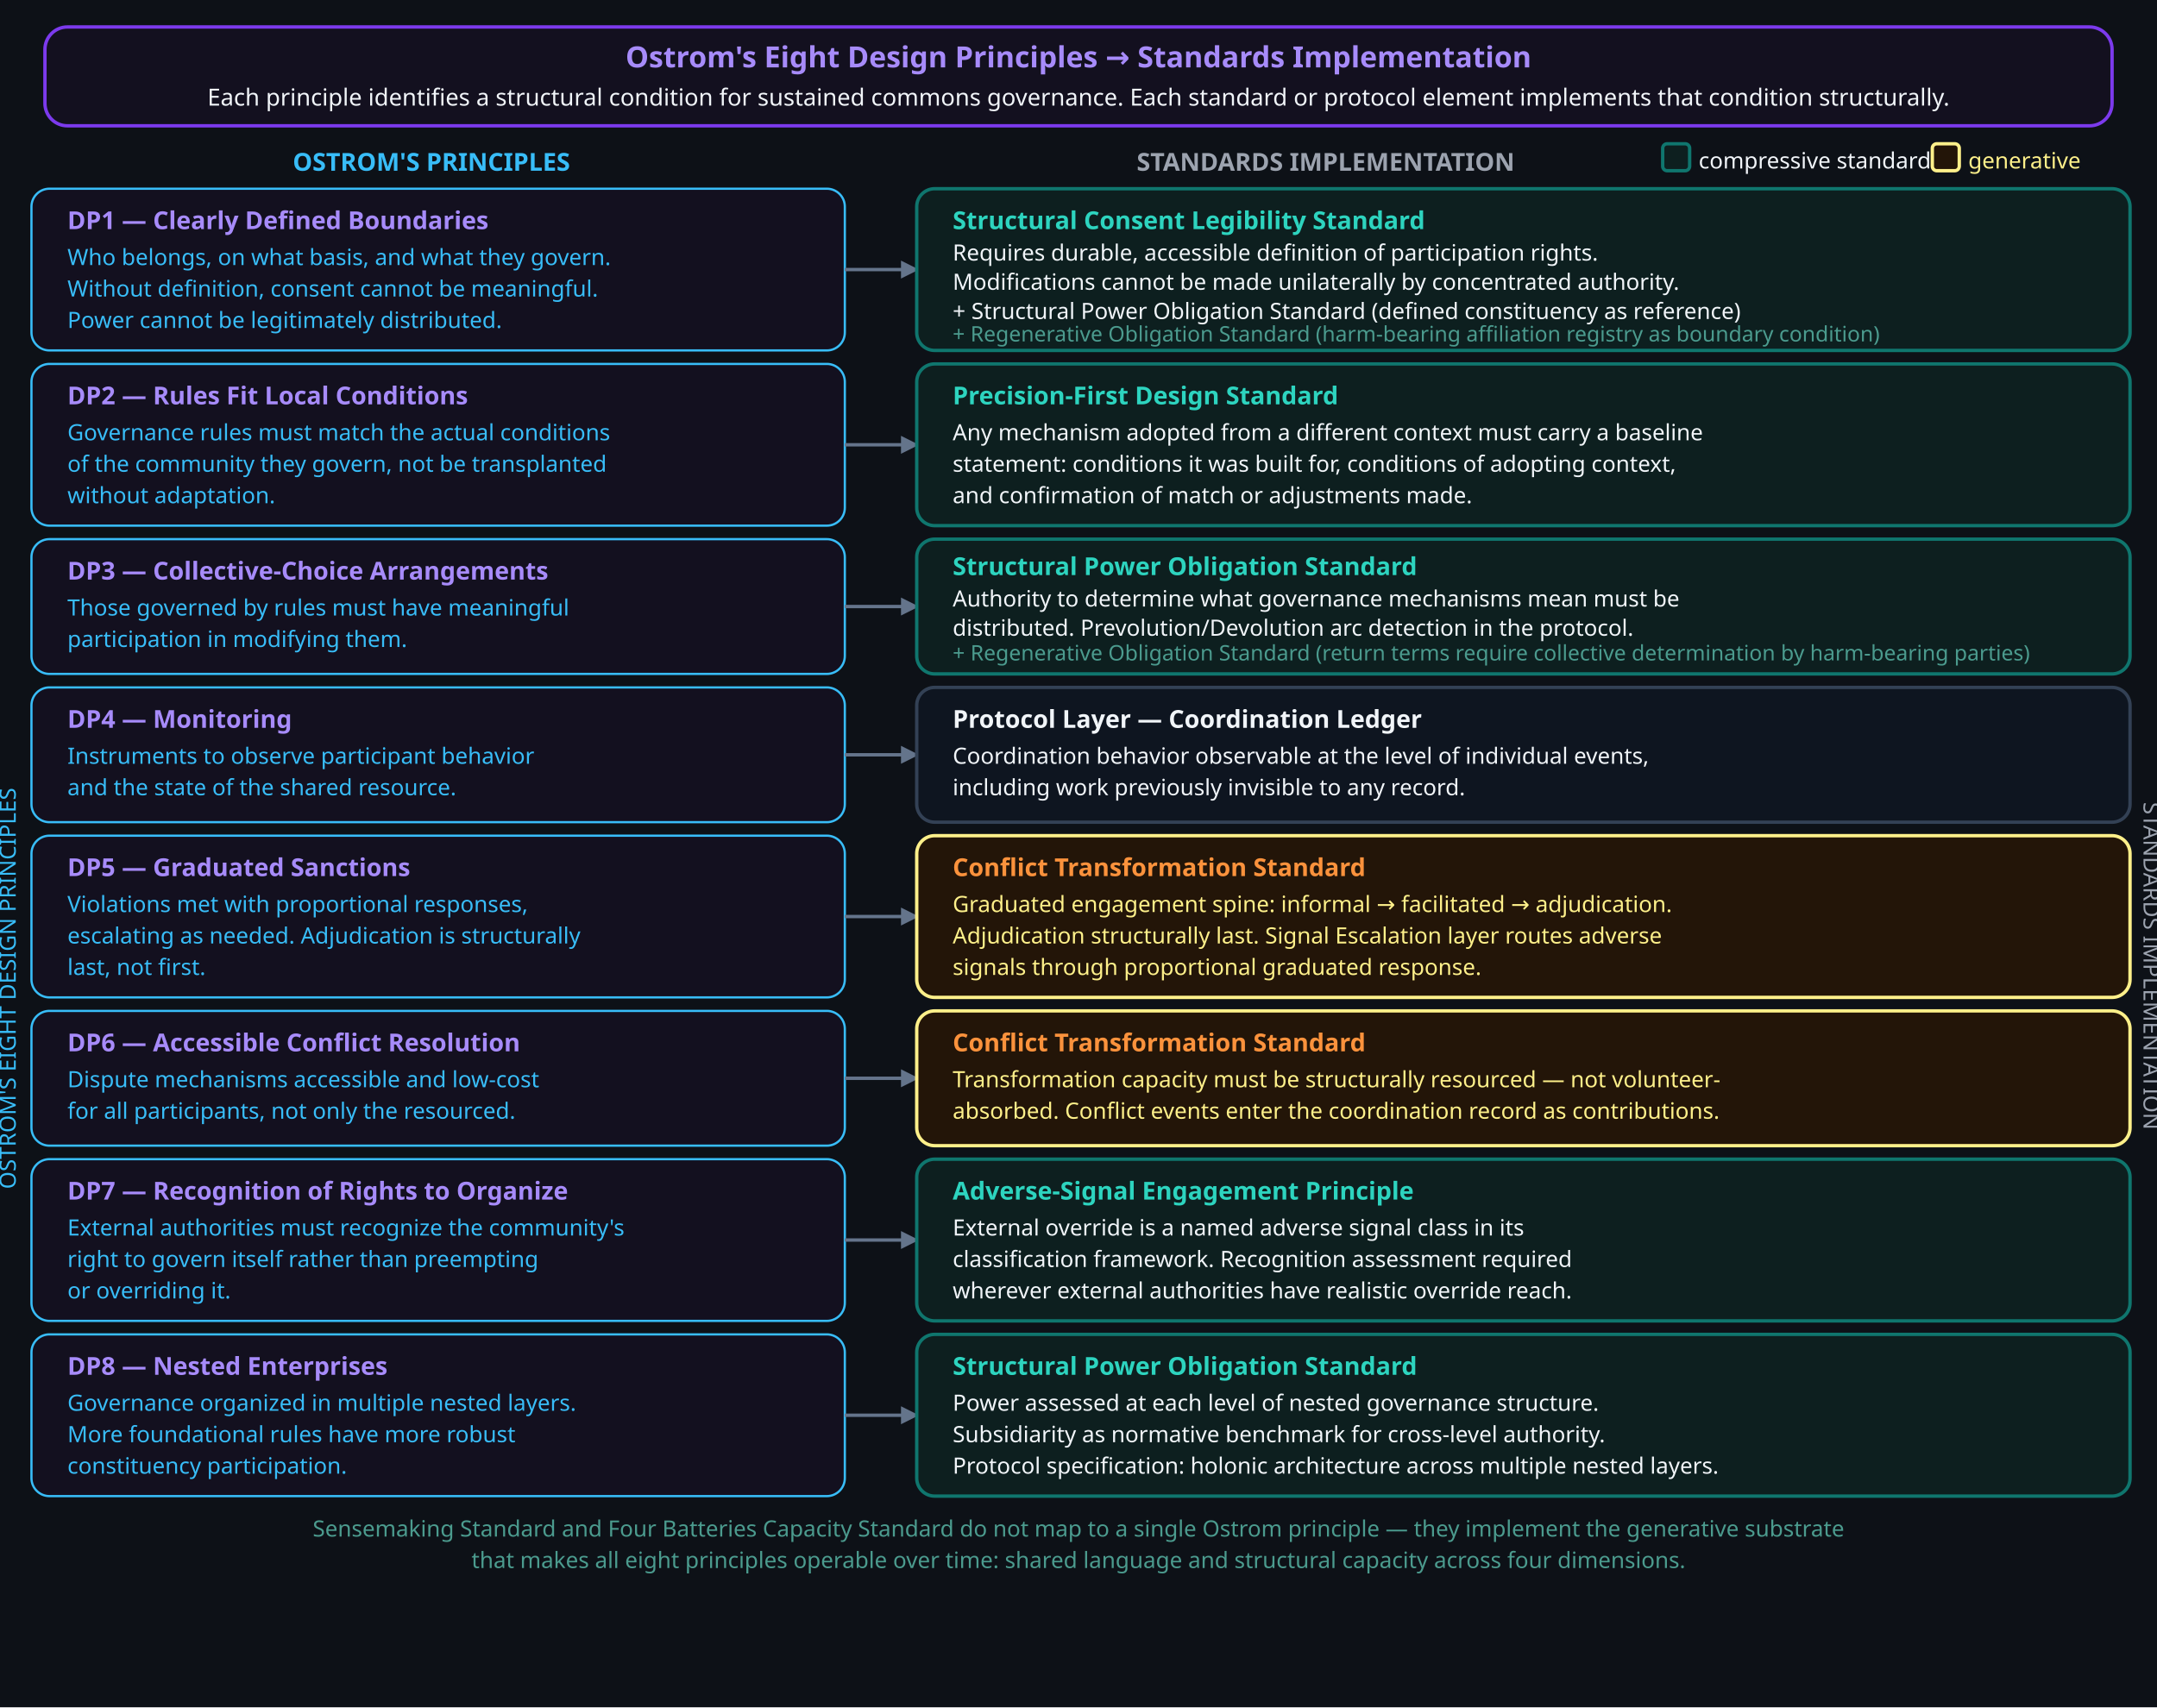
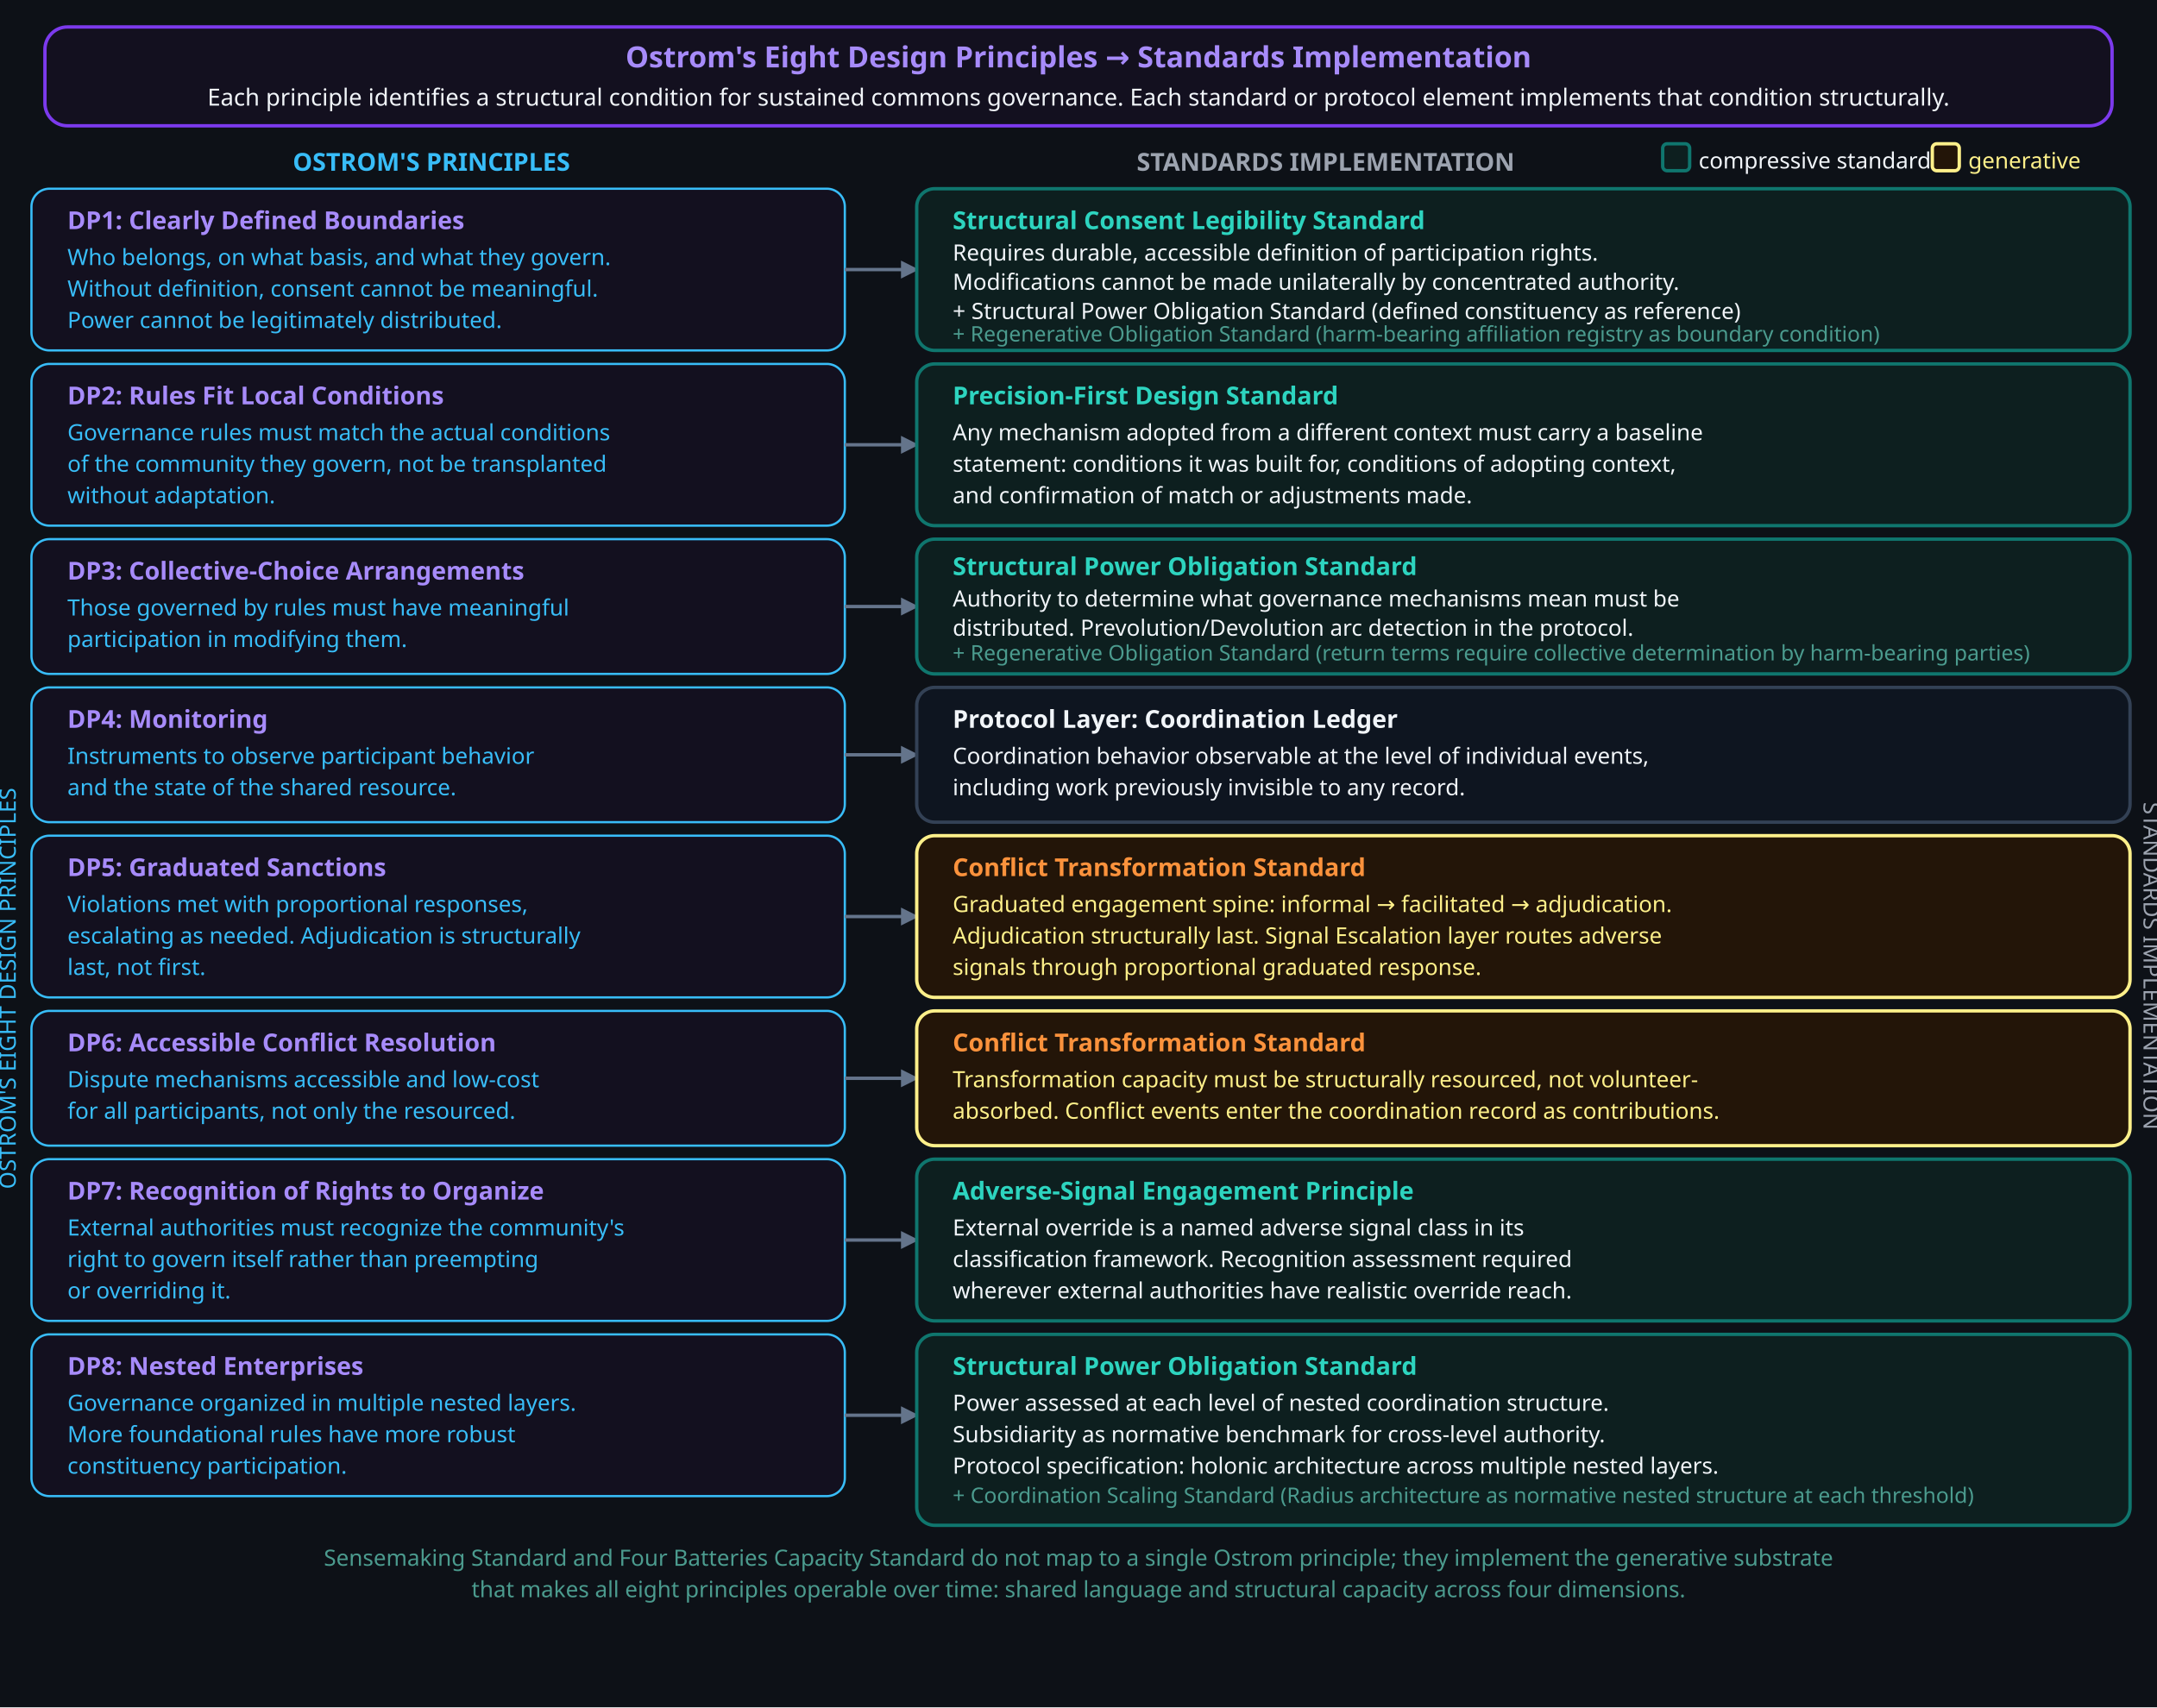
<svg xmlns="http://www.w3.org/2000/svg" width="960" height="760">
  <rect width="960" height="760" fill="#0d1117" />
  <rect x="20" y="12" width="920" height="44" rx="10" fill="#13101f" stroke="#7c3aed" stroke-width="1.5" />
  <text x="480" y="30" fill="#a78bfa" font-size="13" font-weight="bold" font-family="system-ui,sans-serif" text-anchor="middle">Ostrom's Eight Design Principles → Standards Implementation</text>
  <text x="480" y="47" fill="#f1f5f9" font-size="10.5" font-family="system-ui,sans-serif" text-anchor="middle">Each principle identifies a structural condition for sustained commons governance. Each standard or protocol element implements that condition structurally.</text>
  <text x="192" y="76" fill="#38bdf8" font-size="11" font-weight="bold" font-family="system-ui,sans-serif" text-anchor="middle">OSTROM'S PRINCIPLES</text>
  <text x="590" y="76" fill="#9ca3af" font-size="11" font-weight="bold" font-family="system-ui,sans-serif" text-anchor="middle">STANDARDS IMPLEMENTATION</text>
  <rect x="740" y="64" width="12" height="12" rx="2" fill="#0d1f1f" stroke="#0f766e" stroke-width="1.5" />
  <text x="756" y="75" fill="#f1f5f9" font-size="10" font-family="system-ui,sans-serif">compressive standard</text>
  <rect x="860" y="64" width="12" height="12" rx="2" fill="#231508" stroke="#fef08a" stroke-width="1.5" />
  <text x="876" y="75" fill="#fef08a" font-size="10" font-family="system-ui,sans-serif">generative</text>
  <rect x="14" y="84" width="362" height="72" rx="8" fill="#13101f" stroke="#38bdf8" stroke-width="1" />
-   <text x="30" y="102" fill="#a78bfa" font-size="11" font-weight="bold" font-family="system-ui,sans-serif">DP1 — Clearly Defined Boundaries</text>
+   <text x="30" y="102" fill="#a78bfa" font-size="11" font-weight="bold" font-family="system-ui,sans-serif">DP1: Clearly Defined Boundaries</text>
  <text x="30" y="118" fill="#38bdf8" font-size="10" font-family="system-ui,sans-serif">Who belongs, on what basis, and what they govern.</text>
  <text x="30" y="132" fill="#38bdf8" font-size="10" font-family="system-ui,sans-serif">Without definition, consent cannot be meaningful.</text>
  <text x="30" y="146" fill="#38bdf8" font-size="10" font-family="system-ui,sans-serif">Power cannot be legitimately distributed.</text>
  <line x1="376" y1="120" x2="404" y2="120" stroke="#64748b" stroke-width="1.5" />
  <polygon points="401,116 409,120 401,124" fill="#64748b" />
  <rect x="408" y="84" width="540" height="72" rx="8" fill="#0d1f1f" stroke="#0f766e" stroke-width="1.5" />
  <text x="424" y="102" fill="#2dd4bf" font-size="11" font-weight="bold" font-family="system-ui,sans-serif">Structural Consent Legibility Standard</text>
  <text x="424" y="116" fill="#f1f5f9" font-size="10" font-family="system-ui,sans-serif">Requires durable, accessible definition of participation rights.</text>
  <text x="424" y="129" fill="#f1f5f9" font-size="10" font-family="system-ui,sans-serif">Modifications cannot be made unilaterally by concentrated authority.</text>
  <text x="424" y="142" fill="#f1f5f9" font-size="10" font-family="system-ui,sans-serif">+ Structural Power Obligation Standard (defined constituency as reference)</text>
  <text x="424" y="152" fill="#4b9b8e" font-size="9.5" font-family="system-ui,sans-serif">+ Regenerative Obligation Standard (harm-bearing affiliation registry as boundary condition)</text>
  <rect x="14" y="162" width="362" height="72" rx="8" fill="#13101f" stroke="#38bdf8" stroke-width="1" />
-   <text x="30" y="180" fill="#a78bfa" font-size="11" font-weight="bold" font-family="system-ui,sans-serif">DP2 — Rules Fit Local Conditions</text>
+   <text x="30" y="180" fill="#a78bfa" font-size="11" font-weight="bold" font-family="system-ui,sans-serif">DP2: Rules Fit Local Conditions</text>
  <text x="30" y="196" fill="#38bdf8" font-size="10" font-family="system-ui,sans-serif">Governance rules must match the actual conditions</text>
  <text x="30" y="210" fill="#38bdf8" font-size="10" font-family="system-ui,sans-serif">of the community they govern, not be transplanted</text>
  <text x="30" y="224" fill="#38bdf8" font-size="10" font-family="system-ui,sans-serif">without adaptation.</text>
  <line x1="376" y1="198" x2="404" y2="198" stroke="#64748b" stroke-width="1.5" />
  <polygon points="401,194 409,198 401,202" fill="#64748b" />
  <rect x="408" y="162" width="540" height="72" rx="8" fill="#0d1f1f" stroke="#0f766e" stroke-width="1.5" />
  <text x="424" y="180" fill="#2dd4bf" font-size="11" font-weight="bold" font-family="system-ui,sans-serif">Precision-First Design Standard</text>
  <text x="424" y="196" fill="#f1f5f9" font-size="10" font-family="system-ui,sans-serif">Any mechanism adopted from a different context must carry a baseline</text>
  <text x="424" y="210" fill="#f1f5f9" font-size="10" font-family="system-ui,sans-serif">statement: conditions it was built for, conditions of adopting context,</text>
  <text x="424" y="224" fill="#f1f5f9" font-size="10" font-family="system-ui,sans-serif">and confirmation of match or adjustments made.</text>
  <rect x="14" y="240" width="362" height="60" rx="8" fill="#13101f" stroke="#38bdf8" stroke-width="1" />
-   <text x="30" y="258" fill="#a78bfa" font-size="11" font-weight="bold" font-family="system-ui,sans-serif">DP3 — Collective-Choice Arrangements</text>
+   <text x="30" y="258" fill="#a78bfa" font-size="11" font-weight="bold" font-family="system-ui,sans-serif">DP3: Collective-Choice Arrangements</text>
  <text x="30" y="274" fill="#38bdf8" font-size="10" font-family="system-ui,sans-serif">Those governed by rules must have meaningful</text>
  <text x="30" y="288" fill="#38bdf8" font-size="10" font-family="system-ui,sans-serif">participation in modifying them.</text>
  <line x1="376" y1="270" x2="404" y2="270" stroke="#64748b" stroke-width="1.5" />
  <polygon points="401,266 409,270 401,274" fill="#64748b" />
  <rect x="408" y="240" width="540" height="60" rx="8" fill="#0d1f1f" stroke="#0f766e" stroke-width="1.5" />
  <text x="424" y="256" fill="#2dd4bf" font-size="11" font-weight="bold" font-family="system-ui,sans-serif">Structural Power Obligation Standard</text>
  <text x="424" y="270" fill="#f1f5f9" font-size="10" font-family="system-ui,sans-serif">Authority to determine what governance mechanisms mean must be</text>
  <text x="424" y="283" fill="#f1f5f9" font-size="10" font-family="system-ui,sans-serif">distributed. Prevolution/Devolution arc detection in the protocol.</text>
  <text x="424" y="294" fill="#4b9b8e" font-size="9.5" font-family="system-ui,sans-serif">+ Regenerative Obligation Standard (return terms require collective determination by harm-bearing parties)</text>
  <rect x="14" y="306" width="362" height="60" rx="8" fill="#13101f" stroke="#38bdf8" stroke-width="1" />
-   <text x="30" y="324" fill="#a78bfa" font-size="11" font-weight="bold" font-family="system-ui,sans-serif">DP4 — Monitoring</text>
+   <text x="30" y="324" fill="#a78bfa" font-size="11" font-weight="bold" font-family="system-ui,sans-serif">DP4: Monitoring</text>
  <text x="30" y="340" fill="#38bdf8" font-size="10" font-family="system-ui,sans-serif">Instruments to observe participant behavior</text>
  <text x="30" y="354" fill="#38bdf8" font-size="10" font-family="system-ui,sans-serif">and the state of the shared resource.</text>
  <line x1="376" y1="336" x2="404" y2="336" stroke="#64748b" stroke-width="1.5" />
  <polygon points="401,332 409,336 401,340" fill="#64748b" />
  <rect x="408" y="306" width="540" height="60" rx="8" fill="#0e1520" stroke="#334155" stroke-width="1.5" />
-   <text x="424" y="324" fill="#f1f5f9" font-size="11" font-weight="bold" font-family="system-ui,sans-serif">Protocol Layer — Coordination Ledger</text>
+   <text x="424" y="324" fill="#f1f5f9" font-size="11" font-weight="bold" font-family="system-ui,sans-serif">Protocol Layer: Coordination Ledger</text>
  <text x="424" y="340" fill="#f1f5f9" font-size="10" font-family="system-ui,sans-serif">Coordination behavior observable at the level of individual events,</text>
  <text x="424" y="354" fill="#f1f5f9" font-size="10" font-family="system-ui,sans-serif">including work previously invisible to any record.</text>
  <rect x="14" y="372" width="362" height="72" rx="8" fill="#13101f" stroke="#38bdf8" stroke-width="1" />
-   <text x="30" y="390" fill="#a78bfa" font-size="11" font-weight="bold" font-family="system-ui,sans-serif">DP5 — Graduated Sanctions</text>
+   <text x="30" y="390" fill="#a78bfa" font-size="11" font-weight="bold" font-family="system-ui,sans-serif">DP5: Graduated Sanctions</text>
  <text x="30" y="406" fill="#38bdf8" font-size="10" font-family="system-ui,sans-serif">Violations met with proportional responses,</text>
  <text x="30" y="420" fill="#38bdf8" font-size="10" font-family="system-ui,sans-serif">escalating as needed. Adjudication is structurally</text>
  <text x="30" y="434" fill="#38bdf8" font-size="10" font-family="system-ui,sans-serif">last, not first.</text>
  <line x1="376" y1="408" x2="404" y2="408" stroke="#64748b" stroke-width="1.5" />
  <polygon points="401,404 409,408 401,412" fill="#64748b" />
  <rect x="408" y="372" width="540" height="72" rx="8" fill="#231508" stroke="#fef08a" stroke-width="1.5" />
  <text x="424" y="390" fill="#fb923c" font-size="11" font-weight="bold" font-family="system-ui,sans-serif">Conflict Transformation Standard</text>
  <text x="424" y="406" fill="#fef08a" font-size="10" font-family="system-ui,sans-serif">Graduated engagement spine: informal → facilitated → adjudication.</text>
  <text x="424" y="420" fill="#fef08a" font-size="10" font-family="system-ui,sans-serif">Adjudication structurally last. Signal Escalation layer routes adverse</text>
  <text x="424" y="434" fill="#fef08a" font-size="10" font-family="system-ui,sans-serif">signals through proportional graduated response.</text>
  <rect x="14" y="450" width="362" height="60" rx="8" fill="#13101f" stroke="#38bdf8" stroke-width="1" />
-   <text x="30" y="468" fill="#a78bfa" font-size="11" font-weight="bold" font-family="system-ui,sans-serif">DP6 — Accessible Conflict Resolution</text>
+   <text x="30" y="468" fill="#a78bfa" font-size="11" font-weight="bold" font-family="system-ui,sans-serif">DP6: Accessible Conflict Resolution</text>
  <text x="30" y="484" fill="#38bdf8" font-size="10" font-family="system-ui,sans-serif">Dispute mechanisms accessible and low-cost</text>
  <text x="30" y="498" fill="#38bdf8" font-size="10" font-family="system-ui,sans-serif">for all participants, not only the resourced.</text>
  <line x1="376" y1="480" x2="404" y2="480" stroke="#64748b" stroke-width="1.5" />
  <polygon points="401,476 409,480 401,484" fill="#64748b" />
  <rect x="408" y="450" width="540" height="60" rx="8" fill="#231508" stroke="#fef08a" stroke-width="1.5" />
  <text x="424" y="468" fill="#fb923c" font-size="11" font-weight="bold" font-family="system-ui,sans-serif">Conflict Transformation Standard</text>
-   <text x="424" y="484" fill="#fef08a" font-size="10" font-family="system-ui,sans-serif">Transformation capacity must be structurally resourced — not volunteer-</text>
+   <text x="424" y="484" fill="#fef08a" font-size="10" font-family="system-ui,sans-serif">Transformation capacity must be structurally resourced, not volunteer-</text>
  <text x="424" y="498" fill="#fef08a" font-size="10" font-family="system-ui,sans-serif">absorbed. Conflict events enter the coordination record as contributions.</text>
  <rect x="14" y="516" width="362" height="72" rx="8" fill="#13101f" stroke="#38bdf8" stroke-width="1" />
-   <text x="30" y="534" fill="#a78bfa" font-size="11" font-weight="bold" font-family="system-ui,sans-serif">DP7 — Recognition of Rights to Organize</text>
+   <text x="30" y="534" fill="#a78bfa" font-size="11" font-weight="bold" font-family="system-ui,sans-serif">DP7: Recognition of Rights to Organize</text>
  <text x="30" y="550" fill="#38bdf8" font-size="10" font-family="system-ui,sans-serif">External authorities must recognize the community's</text>
  <text x="30" y="564" fill="#38bdf8" font-size="10" font-family="system-ui,sans-serif">right to govern itself rather than preempting</text>
  <text x="30" y="578" fill="#38bdf8" font-size="10" font-family="system-ui,sans-serif">or overriding it.</text>
  <line x1="376" y1="552" x2="404" y2="552" stroke="#64748b" stroke-width="1.5" />
  <polygon points="401,548 409,552 401,556" fill="#64748b" />
  <rect x="408" y="516" width="540" height="72" rx="8" fill="#0d1f1f" stroke="#0f766e" stroke-width="1.5" />
  <text x="424" y="534" fill="#2dd4bf" font-size="11" font-weight="bold" font-family="system-ui,sans-serif">Adverse-Signal Engagement Principle</text>
  <text x="424" y="550" fill="#f1f5f9" font-size="10" font-family="system-ui,sans-serif">External override is a named adverse signal class in its</text>
  <text x="424" y="564" fill="#f1f5f9" font-size="10" font-family="system-ui,sans-serif">classification framework. Recognition assessment required</text>
  <text x="424" y="578" fill="#f1f5f9" font-size="10" font-family="system-ui,sans-serif">wherever external authorities have realistic override reach.</text>
  <rect x="14" y="594" width="362" height="72" rx="8" fill="#13101f" stroke="#38bdf8" stroke-width="1" />
-   <text x="30" y="612" fill="#a78bfa" font-size="11" font-weight="bold" font-family="system-ui,sans-serif">DP8 — Nested Enterprises</text>
+   <text x="30" y="612" fill="#a78bfa" font-size="11" font-weight="bold" font-family="system-ui,sans-serif">DP8: Nested Enterprises</text>
  <text x="30" y="628" fill="#38bdf8" font-size="10" font-family="system-ui,sans-serif">Governance organized in multiple nested layers.</text>
  <text x="30" y="642" fill="#38bdf8" font-size="10" font-family="system-ui,sans-serif">More foundational rules have more robust</text>
  <text x="30" y="656" fill="#38bdf8" font-size="10" font-family="system-ui,sans-serif">constituency participation.</text>
  <line x1="376" y1="630" x2="404" y2="630" stroke="#64748b" stroke-width="1.5" />
  <polygon points="401,626 409,630 401,634" fill="#64748b" />
-   <rect x="408" y="594" width="540" height="72" rx="8" fill="#0d1f1f" stroke="#0f766e" stroke-width="1.5" />
+   <rect x="408" y="594" width="540" height="85" rx="8" fill="#0d1f1f" stroke="#0f766e" stroke-width="1.5" />
  <text x="424" y="612" fill="#2dd4bf" font-size="11" font-weight="bold" font-family="system-ui,sans-serif">Structural Power Obligation Standard</text>
-   <text x="424" y="628" fill="#f1f5f9" font-size="10" font-family="system-ui,sans-serif">Power assessed at each level of nested governance structure.</text>
+   <text x="424" y="628" fill="#f1f5f9" font-size="10" font-family="system-ui,sans-serif">Power assessed at each level of nested coordination structure.</text>
  <text x="424" y="642" fill="#f1f5f9" font-size="10" font-family="system-ui,sans-serif">Subsidiarity as normative benchmark for cross-level authority.</text>
  <text x="424" y="656" fill="#f1f5f9" font-size="10" font-family="system-ui,sans-serif">Protocol specification: holonic architecture across multiple nested layers.</text>
-   <text x="480" y="684" fill="#4b9b8e" font-size="10" font-family="system-ui,sans-serif" text-anchor="middle">Sensemaking Standard and Four Batteries Capacity Standard do not map to a single Ostrom principle — they implement the generative substrate</text>
-   <text x="480" y="698" fill="#4b9b8e" font-size="10" font-family="system-ui,sans-serif" text-anchor="middle">that makes all eight principles operable over time: shared language and structural capacity across four dimensions.</text>
+   <text x="424" y="669" fill="#4b9b8e" font-size="9.5" font-family="system-ui,sans-serif">+ Coordination Scaling Standard (Radius architecture as normative nested structure at each threshold)</text>
+   <text x="480" y="697" fill="#4b9b8e" font-size="10" font-family="system-ui,sans-serif" text-anchor="middle">Sensemaking Standard and Four Batteries Capacity Standard do not map to a single Ostrom principle; they implement the generative substrate</text>
+   <text x="480" y="711" fill="#4b9b8e" font-size="10" font-family="system-ui,sans-serif" text-anchor="middle">that makes all eight principles operable over time: shared language and structural capacity across four dimensions.</text>
  <text x="7" y="440" fill="#38bdf8" font-size="10" font-family="system-ui,sans-serif" text-anchor="middle" transform="rotate(-90 7 440)">OSTROM'S EIGHT DESIGN PRINCIPLES</text>
  <text x="954" y="430" fill="#9ca3af" font-size="10" font-family="system-ui,sans-serif" text-anchor="middle" transform="rotate(90 954 430)">STANDARDS IMPLEMENTATION</text>
</svg>
